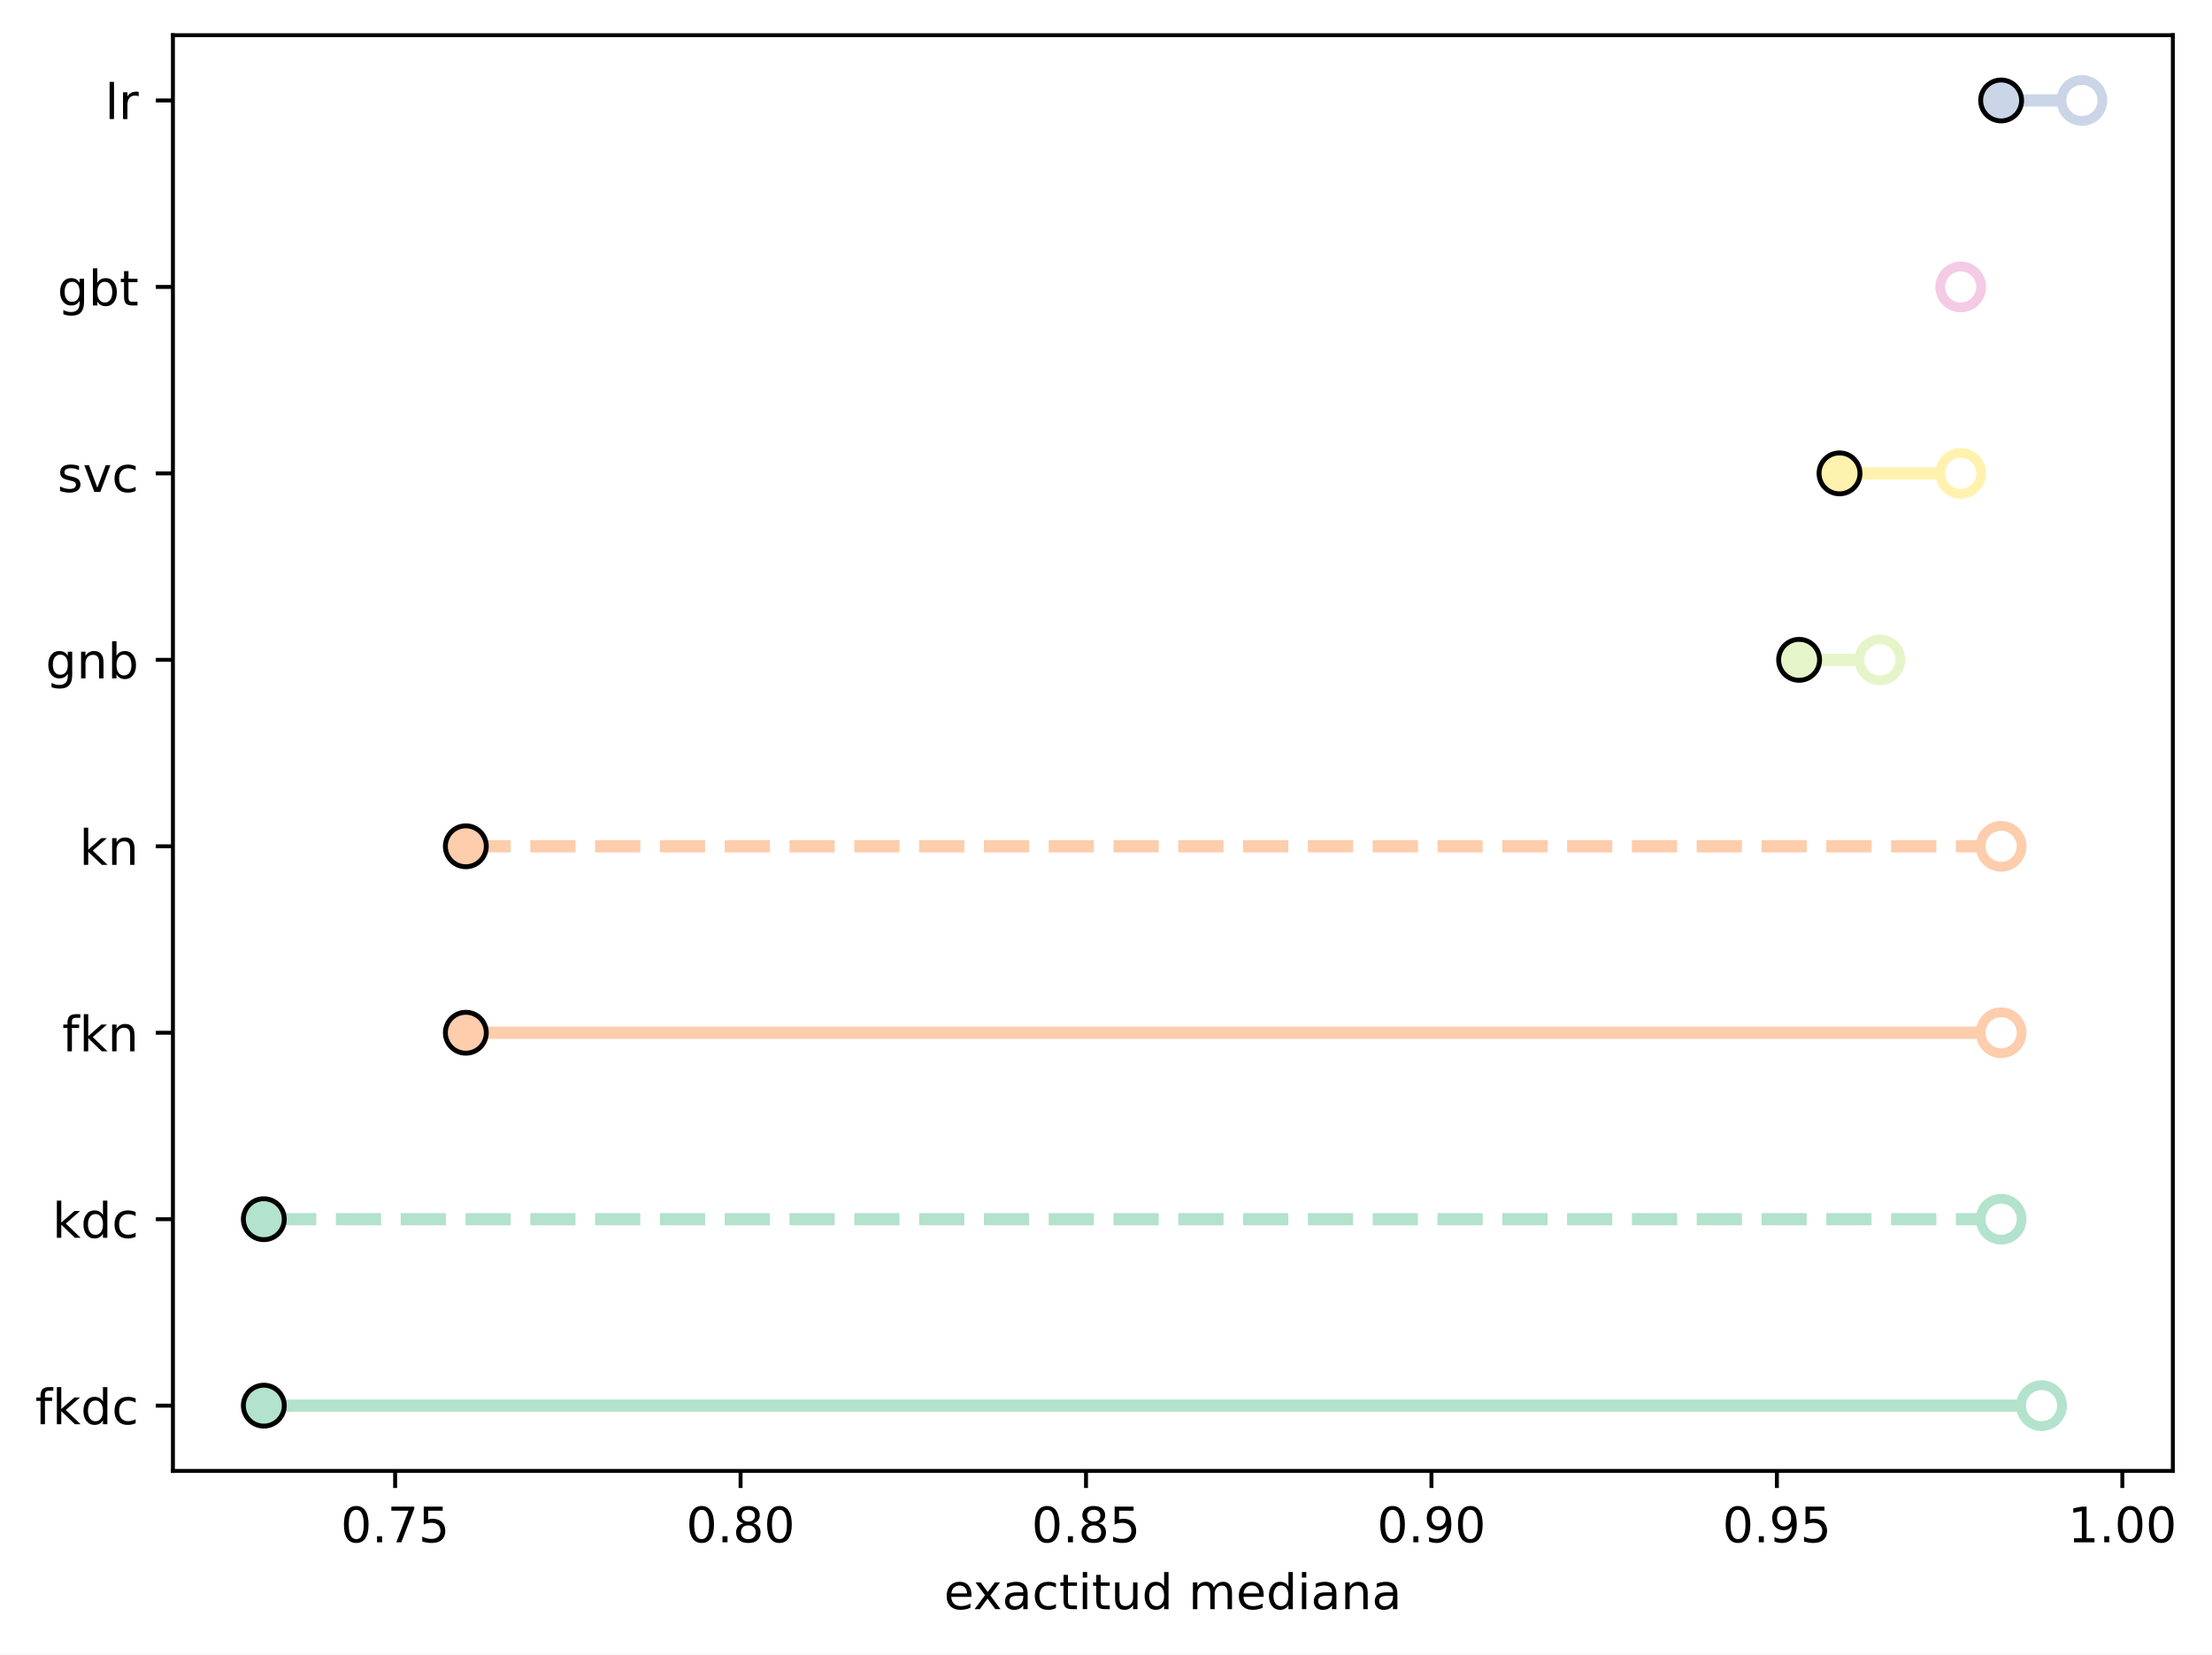
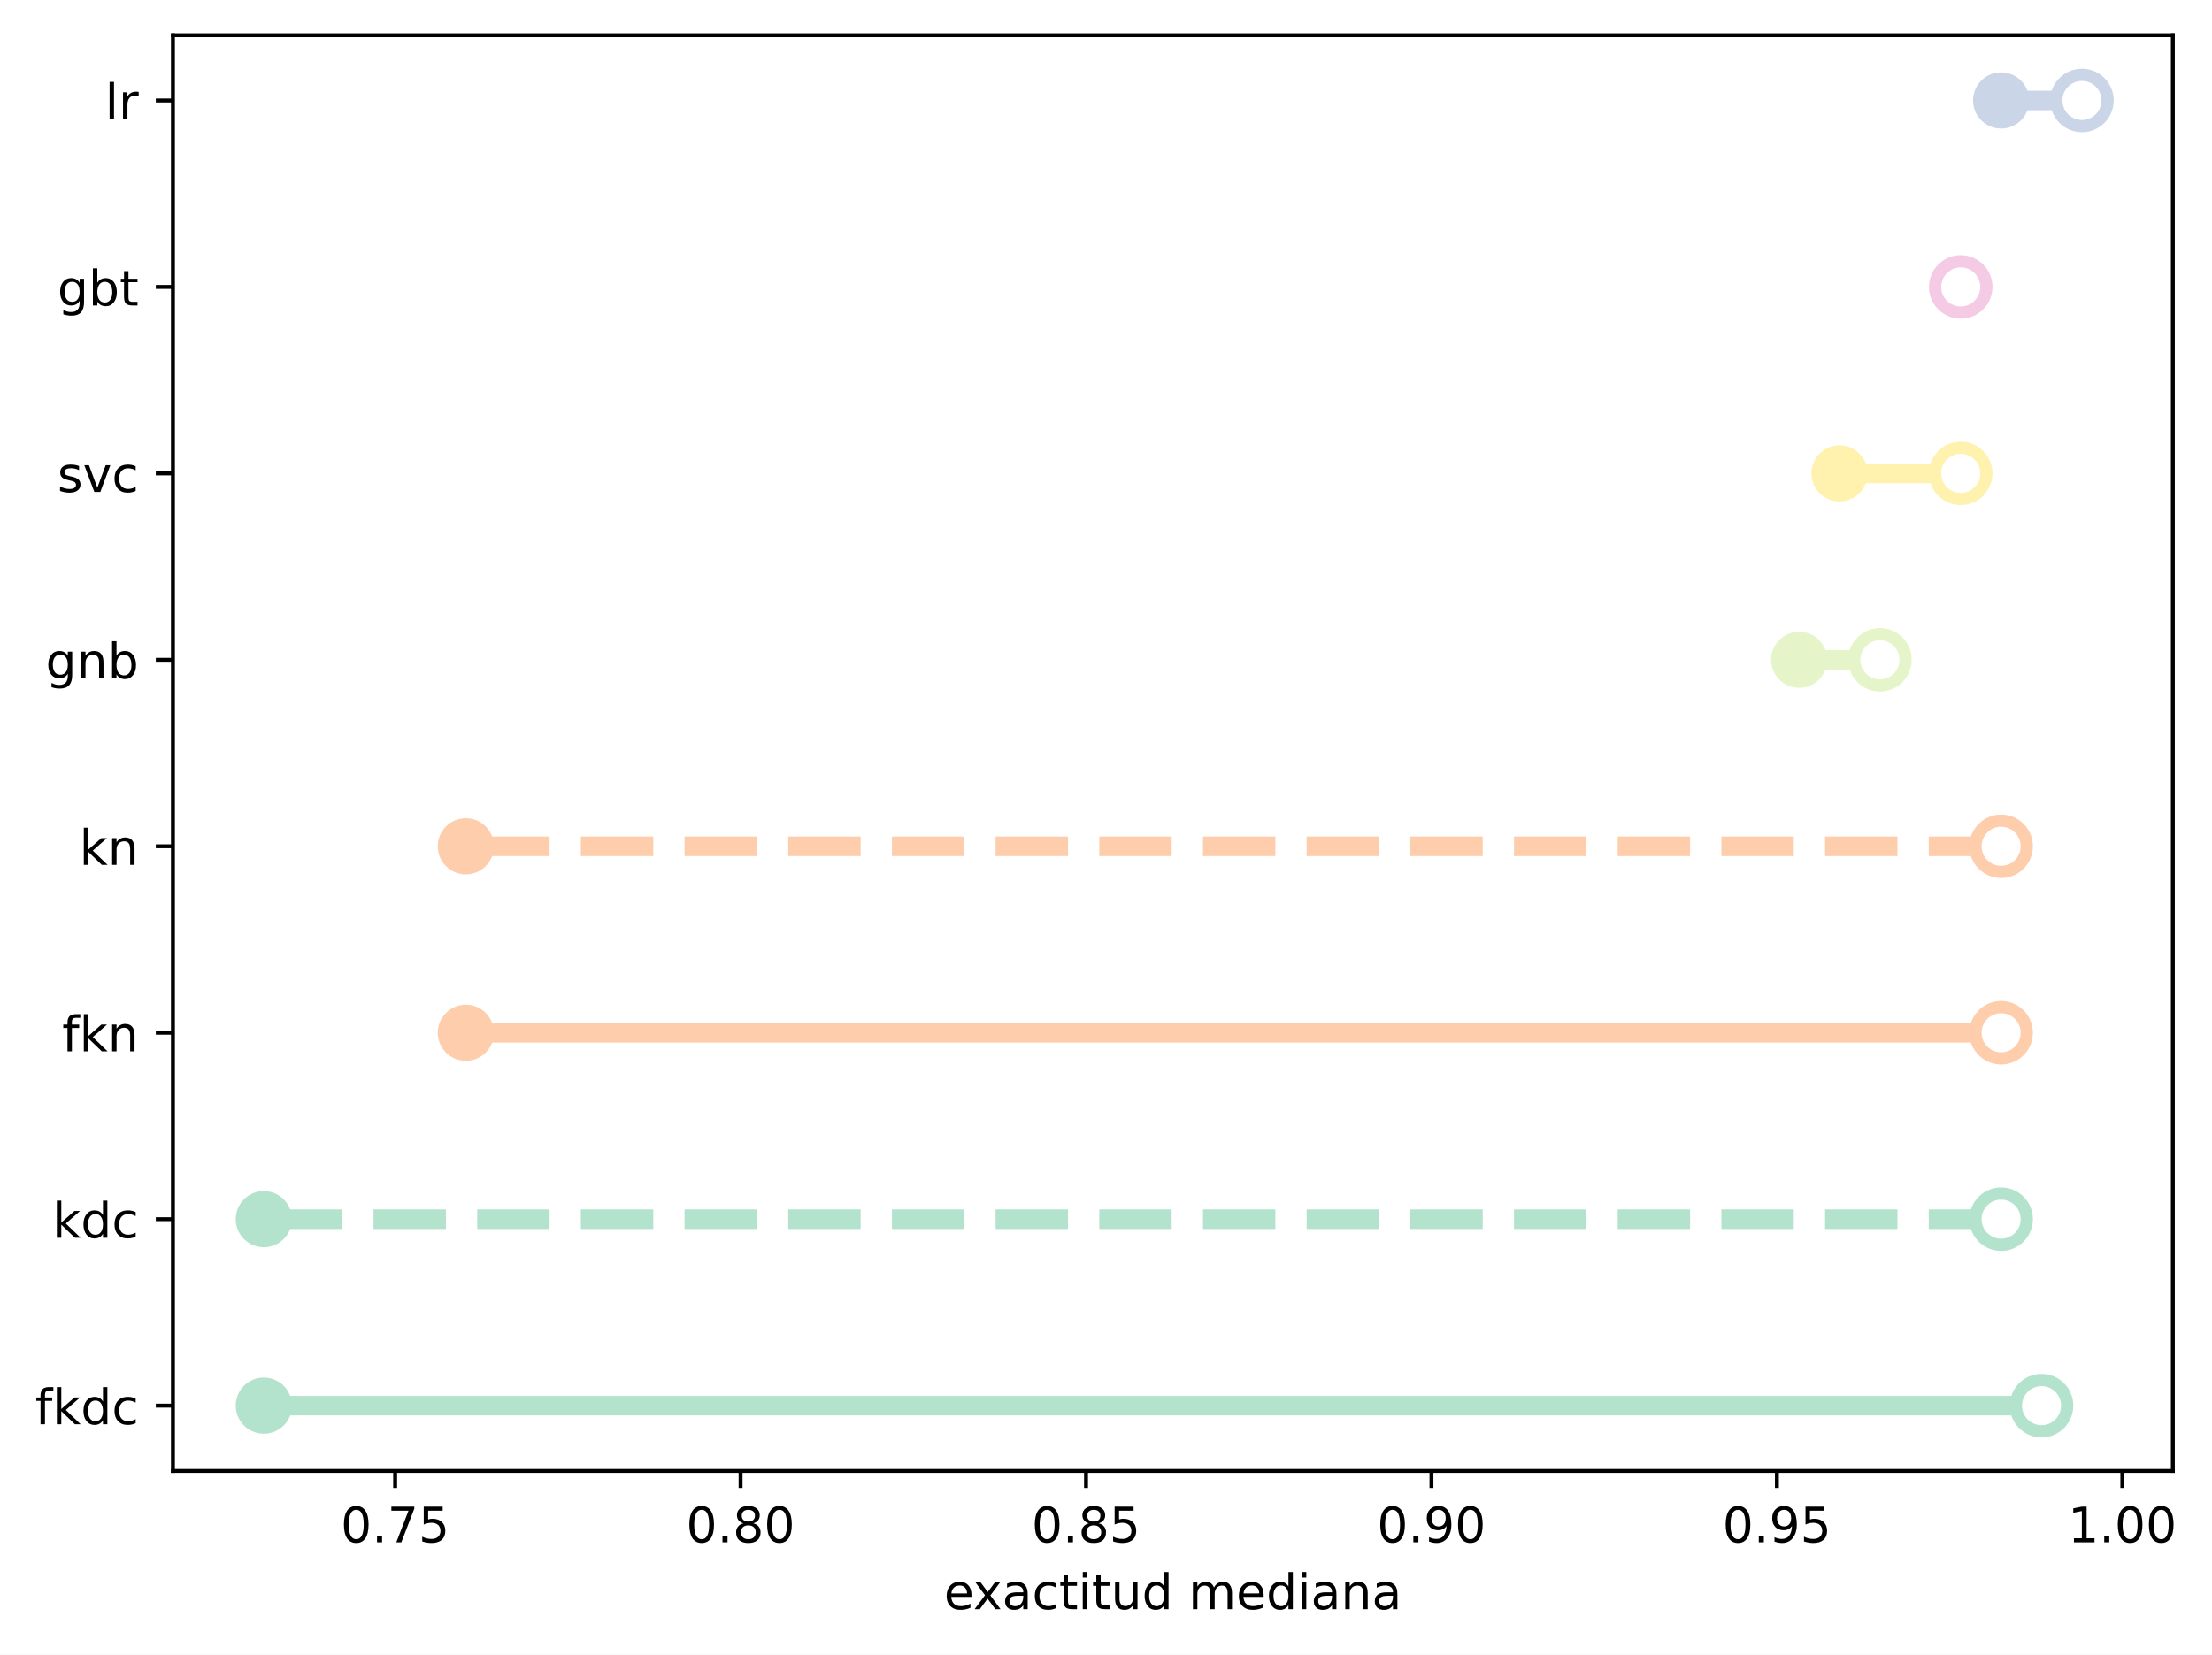
<svg xmlns="http://www.w3.org/2000/svg" xmlns:xlink="http://www.w3.org/1999/xlink" width="452.292pt" height="338.4pt" viewBox="0 0 452.292 338.4" version="1.1">
  <defs>
    <style type="text/css">*{stroke-linejoin: round; stroke-linecap: butt}</style>
  </defs>
  <g id="figure_1">
    <g id="patch_1">
      <path d="M 0 338.4  L 452.292 338.4  L 452.292 0  L 0 0  z " style="fill: #ffffff" />
    </g>
    <g id="axes_1">
      <g id="patch_2">
        <path d="M 35.358 300.844  L 444.285 300.844  L 444.285 7.2  L 35.358 7.2  z " style="fill: #ffffff" />
      </g>
      <g id="line2d_1">
-         <path d="M 417.437 287.496  L 53.945 287.496  " clip-path="url(#p68eb4b2cde)" style="fill: none; stroke: #b3e2cd; stroke-width: 2.5; stroke-linecap: square" />
+         <path d="M 417.437 287.496  L 53.945 287.496  " clip-path="url(#p68eb4b2cde)" style="fill: none; stroke: #b3e2cd; stroke-width: 4; stroke-linecap: square" />
      </g>
      <g id="line2d_2">
-         <path d="M 409.175 249.361  L 53.945 249.361  " clip-path="url(#p68eb4b2cde)" style="fill: none; stroke-dasharray: 9.25,4; stroke-dashoffset: 0; stroke: #b3e2cd; stroke-width: 2.5" />
+         <path d="M 409.175 249.361  L 53.945 249.361  " clip-path="url(#p68eb4b2cde)" style="fill: none; stroke-dasharray: 14.8,6.4; stroke-dashoffset: 0; stroke: #b3e2cd; stroke-width: 4" />
      </g>
      <g id="line2d_3">
-         <path d="M 409.175 211.225  L 95.251 211.225  " clip-path="url(#p68eb4b2cde)" style="fill: none; stroke: #fdcdac; stroke-width: 2.5; stroke-linecap: square" />
+         <path d="M 409.175 211.225  L 95.251 211.225  " clip-path="url(#p68eb4b2cde)" style="fill: none; stroke: #fdcdac; stroke-width: 4; stroke-linecap: square" />
      </g>
      <g id="line2d_4">
-         <path d="M 409.175 173.09  L 95.251 173.09  " clip-path="url(#p68eb4b2cde)" style="fill: none; stroke-dasharray: 9.25,4; stroke-dashoffset: 0; stroke: #fdcdac; stroke-width: 2.5" />
+         <path d="M 409.175 173.09  L 95.251 173.09  " clip-path="url(#p68eb4b2cde)" style="fill: none; stroke-dasharray: 14.8,6.4; stroke-dashoffset: 0; stroke: #fdcdac; stroke-width: 4" />
      </g>
      <g id="line2d_5">
-         <path d="M 384.392 134.954  L 367.87 134.954  " clip-path="url(#p68eb4b2cde)" style="fill: none; stroke: #e6f5c9; stroke-width: 2.5; stroke-linecap: square" />
+         <path d="M 384.392 134.954  L 367.87 134.954  " clip-path="url(#p68eb4b2cde)" style="fill: none; stroke: #e6f5c9; stroke-width: 4; stroke-linecap: square" />
      </g>
      <g id="line2d_6">
-         <path d="M 400.914 96.819  L 376.131 96.819  " clip-path="url(#p68eb4b2cde)" style="fill: none; stroke: #fff2ae; stroke-width: 2.5; stroke-linecap: square" />
+         <path d="M 400.914 96.819  L 376.131 96.819  " clip-path="url(#p68eb4b2cde)" style="fill: none; stroke: #fff2ae; stroke-width: 4; stroke-linecap: square" />
      </g>
      <g id="line2d_7">
-         <path d="M 400.914 58.683  L 400.914 58.683  " clip-path="url(#p68eb4b2cde)" style="fill: none; stroke: #f4cae4; stroke-width: 2.5; stroke-linecap: square" />
+         <path d="M 400.914 58.683  L 400.914 58.683  " clip-path="url(#p68eb4b2cde)" style="fill: none; stroke: #f4cae4; stroke-width: 4; stroke-linecap: square" />
      </g>
      <g id="line2d_8">
-         <path d="M 425.698 20.547  L 409.175 20.547  " clip-path="url(#p68eb4b2cde)" style="fill: none; stroke: #cbd5e8; stroke-width: 2.5; stroke-linecap: square" />
+         <path d="M 425.698 20.547  L 409.175 20.547  " clip-path="url(#p68eb4b2cde)" style="fill: none; stroke: #cbd5e8; stroke-width: 4; stroke-linecap: square" />
      </g>
      <g id="matplotlib.axis_1">
        <g id="xtick_1">
          <g id="line2d_9">
            <defs>
              <path id="m38f3b05bbe" d="M 0 0  L 0 3.5  " style="stroke: #000000; stroke-width: 0.8" />
            </defs>
            <g>
              <use xlink:href="#m38f3b05bbe" x="80.794" y="300.844" style="stroke: #000000; stroke-width: 0.8" />
            </g>
          </g>
          <g id="text_1">
            <g transform="translate(69.66139 315.4422) scale(0.1 -0.1)">
              <defs>
                <path id="DejaVuSans-30" d="M 2034 4250  Q 1547 4250 1301 3770  Q 1056 3291 1056 2328  Q 1056 1369 1301 889  Q 1547 409 2034 409  Q 2525 409 2770 889  Q 3016 1369 3016 2328  Q 3016 3291 2770 3770  Q 2525 4250 2034 4250  z M 2034 4750  Q 2819 4750 3233 4129  Q 3647 3509 3647 2328  Q 3647 1150 3233 529  Q 2819 -91 2034 -91  Q 1250 -91 836 529  Q 422 1150 422 2328  Q 422 3509 836 4129  Q 1250 4750 2034 4750  z " transform="scale(0.015625)" />
                <path id="DejaVuSans-2e" d="M 684 794  L 1344 794  L 1344 0  L 684 0  L 684 794  z " transform="scale(0.015625)" />
                <path id="DejaVuSans-37" d="M 525 4666  L 3525 4666  L 3525 4397  L 1831 0  L 1172 0  L 2766 4134  L 525 4134  L 525 4666  z " transform="scale(0.015625)" />
                <path id="DejaVuSans-35" d="M 691 4666  L 3169 4666  L 3169 4134  L 1269 4134  L 1269 2991  Q 1406 3038 1543 3061  Q 1681 3084 1819 3084  Q 2600 3084 3056 2656  Q 3513 2228 3513 1497  Q 3513 744 3044 326  Q 2575 -91 1722 -91  Q 1428 -91 1123 -41  Q 819 9 494 109  L 494 744  Q 775 591 1075 516  Q 1375 441 1709 441  Q 2250 441 2565 725  Q 2881 1009 2881 1497  Q 2881 1984 2565 2268  Q 2250 2553 1709 2553  Q 1456 2553 1204 2497  Q 953 2441 691 2322  L 691 4666  z " transform="scale(0.015625)" />
              </defs>
              <use xlink:href="#DejaVuSans-30" />
              <use xlink:href="#DejaVuSans-2e" transform="translate(63.62305 0)" />
              <use xlink:href="#DejaVuSans-37" transform="translate(95.41016 0)" />
              <use xlink:href="#DejaVuSans-35" transform="translate(159.0332 0)" />
            </g>
          </g>
        </g>
        <g id="xtick_2">
          <g id="line2d_10">
            <g>
              <use xlink:href="#m38f3b05bbe" x="151.427" y="300.844" style="stroke: #000000; stroke-width: 0.8" />
            </g>
          </g>
          <g id="text_2">
            <g transform="translate(140.2943 315.4422) scale(0.1 -0.1)">
              <defs>
                <path id="DejaVuSans-38" d="M 2034 2216  Q 1584 2216 1326 1975  Q 1069 1734 1069 1313  Q 1069 891 1326 650  Q 1584 409 2034 409  Q 2484 409 2743 651  Q 3003 894 3003 1313  Q 3003 1734 2745 1975  Q 2488 2216 2034 2216  z M 1403 2484  Q 997 2584 770 2862  Q 544 3141 544 3541  Q 544 4100 942 4425  Q 1341 4750 2034 4750  Q 2731 4750 3128 4425  Q 3525 4100 3525 3541  Q 3525 3141 3298 2862  Q 3072 2584 2669 2484  Q 3125 2378 3379 2068  Q 3634 1759 3634 1313  Q 3634 634 3220 271  Q 2806 -91 2034 -91  Q 1263 -91 848 271  Q 434 634 434 1313  Q 434 1759 690 2068  Q 947 2378 1403 2484  z M 1172 3481  Q 1172 3119 1398 2916  Q 1625 2713 2034 2713  Q 2441 2713 2670 2916  Q 2900 3119 2900 3481  Q 2900 3844 2670 4047  Q 2441 4250 2034 4250  Q 1625 4250 1398 4047  Q 1172 3844 1172 3481  z " transform="scale(0.015625)" />
              </defs>
              <use xlink:href="#DejaVuSans-30" />
              <use xlink:href="#DejaVuSans-2e" transform="translate(63.62305 0)" />
              <use xlink:href="#DejaVuSans-38" transform="translate(95.41016 0)" />
              <use xlink:href="#DejaVuSans-30" transform="translate(159.0332 0)" />
            </g>
          </g>
        </g>
        <g id="xtick_3">
          <g id="line2d_11">
            <g>
              <use xlink:href="#m38f3b05bbe" x="222.06" y="300.844" style="stroke: #000000; stroke-width: 0.8" />
            </g>
          </g>
          <g id="text_3">
            <g transform="translate(210.9273 315.4422) scale(0.1 -0.1)">
              <use xlink:href="#DejaVuSans-30" />
              <use xlink:href="#DejaVuSans-2e" transform="translate(63.62305 0)" />
              <use xlink:href="#DejaVuSans-38" transform="translate(95.41016 0)" />
              <use xlink:href="#DejaVuSans-35" transform="translate(159.0332 0)" />
            </g>
          </g>
        </g>
        <g id="xtick_4">
          <g id="line2d_12">
            <g>
              <use xlink:href="#m38f3b05bbe" x="292.693" y="300.844" style="stroke: #000000; stroke-width: 0.8" />
            </g>
          </g>
          <g id="text_4">
            <g transform="translate(281.5602 315.4422) scale(0.1 -0.1)">
              <defs>
                <path id="DejaVuSans-39" d="M 703 97  L 703 672  Q 941 559 1184 500  Q 1428 441 1663 441  Q 2288 441 2617 861  Q 2947 1281 2994 2138  Q 2813 1869 2534 1725  Q 2256 1581 1919 1581  Q 1219 1581 811 2004  Q 403 2428 403 3163  Q 403 3881 828 4315  Q 1253 4750 1959 4750  Q 2769 4750 3195 4129  Q 3622 3509 3622 2328  Q 3622 1225 3098 567  Q 2575 -91 1691 -91  Q 1453 -91 1209 -44  Q 966 3 703 97  z M 1959 2075  Q 2384 2075 2632 2365  Q 2881 2656 2881 3163  Q 2881 3666 2632 3958  Q 2384 4250 1959 4250  Q 1534 4250 1286 3958  Q 1038 3666 1038 3163  Q 1038 2656 1286 2365  Q 1534 2075 1959 2075  z " transform="scale(0.015625)" />
              </defs>
              <use xlink:href="#DejaVuSans-30" />
              <use xlink:href="#DejaVuSans-2e" transform="translate(63.62305 0)" />
              <use xlink:href="#DejaVuSans-39" transform="translate(95.41016 0)" />
              <use xlink:href="#DejaVuSans-30" transform="translate(159.0332 0)" />
            </g>
          </g>
        </g>
        <g id="xtick_5">
          <g id="line2d_13">
            <g>
              <use xlink:href="#m38f3b05bbe" x="363.326" y="300.844" style="stroke: #000000; stroke-width: 0.8" />
            </g>
          </g>
          <g id="text_5">
            <g transform="translate(352.1932 315.4422) scale(0.1 -0.1)">
              <use xlink:href="#DejaVuSans-30" />
              <use xlink:href="#DejaVuSans-2e" transform="translate(63.62305 0)" />
              <use xlink:href="#DejaVuSans-39" transform="translate(95.41016 0)" />
              <use xlink:href="#DejaVuSans-35" transform="translate(159.0332 0)" />
            </g>
          </g>
        </g>
        <g id="xtick_6">
          <g id="line2d_14">
            <g>
              <use xlink:href="#m38f3b05bbe" x="433.959" y="300.844" style="stroke: #000000; stroke-width: 0.8" />
            </g>
          </g>
          <g id="text_6">
            <g transform="translate(422.8261 315.4422) scale(0.1 -0.1)">
              <defs>
                <path id="DejaVuSans-31" d="M 794 531  L 1825 531  L 1825 4091  L 703 3866  L 703 4441  L 1819 4666  L 2450 4666  L 2450 531  L 3481 531  L 3481 0  L 794 0  L 794 531  z " transform="scale(0.015625)" />
              </defs>
              <use xlink:href="#DejaVuSans-31" />
              <use xlink:href="#DejaVuSans-2e" transform="translate(63.62305 0)" />
              <use xlink:href="#DejaVuSans-30" transform="translate(95.41016 0)" />
              <use xlink:href="#DejaVuSans-30" transform="translate(159.0332 0)" />
            </g>
          </g>
        </g>
        <g id="text_7">
          <g transform="translate(193.0114 329.1203) scale(0.1 -0.1)">
            <defs>
              <path id="DejaVuSans-65" d="M 3597 1894  L 3597 1613  L 953 1613  Q 991 1019 1311 708  Q 1631 397 2203 397  Q 2534 397 2845 478  Q 3156 559 3463 722  L 3463 178  Q 3153 47 2828 -22  Q 2503 -91 2169 -91  Q 1331 -91 842 396  Q 353 884 353 1716  Q 353 2575 817 3079  Q 1281 3584 2069 3584  Q 2775 3584 3186 3129  Q 3597 2675 3597 1894  z M 3022 2063  Q 3016 2534 2758 2815  Q 2500 3097 2075 3097  Q 1594 3097 1305 2825  Q 1016 2553 972 2059  L 3022 2063  z " transform="scale(0.015625)" />
              <path id="DejaVuSans-78" d="M 3513 3500  L 2247 1797  L 3578 0  L 2900 0  L 1881 1375  L 863 0  L 184 0  L 1544 1831  L 300 3500  L 978 3500  L 1906 2253  L 2834 3500  L 3513 3500  z " transform="scale(0.015625)" />
              <path id="DejaVuSans-61" d="M 2194 1759  Q 1497 1759 1228 1600  Q 959 1441 959 1056  Q 959 750 1161 570  Q 1363 391 1709 391  Q 2188 391 2477 730  Q 2766 1069 2766 1631  L 2766 1759  L 2194 1759  z M 3341 1997  L 3341 0  L 2766 0  L 2766 531  Q 2569 213 2275 61  Q 1981 -91 1556 -91  Q 1019 -91 701 211  Q 384 513 384 1019  Q 384 1609 779 1909  Q 1175 2209 1959 2209  L 2766 2209  L 2766 2266  Q 2766 2663 2505 2880  Q 2244 3097 1772 3097  Q 1472 3097 1187 3025  Q 903 2953 641 2809  L 641 3341  Q 956 3463 1253 3523  Q 1550 3584 1831 3584  Q 2591 3584 2966 3190  Q 3341 2797 3341 1997  z " transform="scale(0.015625)" />
              <path id="DejaVuSans-63" d="M 3122 3366  L 3122 2828  Q 2878 2963 2633 3030  Q 2388 3097 2138 3097  Q 1578 3097 1268 2742  Q 959 2388 959 1747  Q 959 1106 1268 751  Q 1578 397 2138 397  Q 2388 397 2633 464  Q 2878 531 3122 666  L 3122 134  Q 2881 22 2623 -34  Q 2366 -91 2075 -91  Q 1284 -91 818 406  Q 353 903 353 1747  Q 353 2603 823 3093  Q 1294 3584 2113 3584  Q 2378 3584 2631 3529  Q 2884 3475 3122 3366  z " transform="scale(0.015625)" />
              <path id="DejaVuSans-74" d="M 1172 4494  L 1172 3500  L 2356 3500  L 2356 3053  L 1172 3053  L 1172 1153  Q 1172 725 1289 603  Q 1406 481 1766 481  L 2356 481  L 2356 0  L 1766 0  Q 1100 0 847 248  Q 594 497 594 1153  L 594 3053  L 172 3053  L 172 3500  L 594 3500  L 594 4494  L 1172 4494  z " transform="scale(0.015625)" />
              <path id="DejaVuSans-69" d="M 603 3500  L 1178 3500  L 1178 0  L 603 0  L 603 3500  z M 603 4863  L 1178 4863  L 1178 4134  L 603 4134  L 603 4863  z " transform="scale(0.015625)" />
              <path id="DejaVuSans-75" d="M 544 1381  L 544 3500  L 1119 3500  L 1119 1403  Q 1119 906 1312 657  Q 1506 409 1894 409  Q 2359 409 2629 706  Q 2900 1003 2900 1516  L 2900 3500  L 3475 3500  L 3475 0  L 2900 0  L 2900 538  Q 2691 219 2414 64  Q 2138 -91 1772 -91  Q 1169 -91 856 284  Q 544 659 544 1381  z M 1991 3584  L 1991 3584  z " transform="scale(0.015625)" />
              <path id="DejaVuSans-64" d="M 2906 2969  L 2906 4863  L 3481 4863  L 3481 0  L 2906 0  L 2906 525  Q 2725 213 2448 61  Q 2172 -91 1784 -91  Q 1150 -91 751 415  Q 353 922 353 1747  Q 353 2572 751 3078  Q 1150 3584 1784 3584  Q 2172 3584 2448 3432  Q 2725 3281 2906 2969  z M 947 1747  Q 947 1113 1208 752  Q 1469 391 1925 391  Q 2381 391 2643 752  Q 2906 1113 2906 1747  Q 2906 2381 2643 2742  Q 2381 3103 1925 3103  Q 1469 3103 1208 2742  Q 947 2381 947 1747  z " transform="scale(0.015625)" />
              <path id="DejaVuSans-20" transform="scale(0.015625)" />
              <path id="DejaVuSans-6d" d="M 3328 2828  Q 3544 3216 3844 3400  Q 4144 3584 4550 3584  Q 5097 3584 5394 3201  Q 5691 2819 5691 2113  L 5691 0  L 5113 0  L 5113 2094  Q 5113 2597 4934 2840  Q 4756 3084 4391 3084  Q 3944 3084 3684 2787  Q 3425 2491 3425 1978  L 3425 0  L 2847 0  L 2847 2094  Q 2847 2600 2669 2842  Q 2491 3084 2119 3084  Q 1678 3084 1418 2786  Q 1159 2488 1159 1978  L 1159 0  L 581 0  L 581 3500  L 1159 3500  L 1159 2956  Q 1356 3278 1631 3431  Q 1906 3584 2284 3584  Q 2666 3584 2933 3390  Q 3200 3197 3328 2828  z " transform="scale(0.015625)" />
              <path id="DejaVuSans-6e" d="M 3513 2113  L 3513 0  L 2938 0  L 2938 2094  Q 2938 2591 2744 2837  Q 2550 3084 2163 3084  Q 1697 3084 1428 2787  Q 1159 2491 1159 1978  L 1159 0  L 581 0  L 581 3500  L 1159 3500  L 1159 2956  Q 1366 3272 1645 3428  Q 1925 3584 2291 3584  Q 2894 3584 3203 3211  Q 3513 2838 3513 2113  z " transform="scale(0.015625)" />
            </defs>
            <use xlink:href="#DejaVuSans-65" />
            <use xlink:href="#DejaVuSans-78" transform="translate(59.77344 0)" />
            <use xlink:href="#DejaVuSans-61" transform="translate(118.9531 0)" />
            <use xlink:href="#DejaVuSans-63" transform="translate(180.2324 0)" />
            <use xlink:href="#DejaVuSans-74" transform="translate(235.2129 0)" />
            <use xlink:href="#DejaVuSans-69" transform="translate(274.4219 0)" />
            <use xlink:href="#DejaVuSans-74" transform="translate(302.2051 0)" />
            <use xlink:href="#DejaVuSans-75" transform="translate(341.4141 0)" />
            <use xlink:href="#DejaVuSans-64" transform="translate(404.793 0)" />
            <use xlink:href="#DejaVuSans-20" transform="translate(468.2695 0)" />
            <use xlink:href="#DejaVuSans-6d" transform="translate(500.0566 0)" />
            <use xlink:href="#DejaVuSans-65" transform="translate(597.4688 0)" />
            <use xlink:href="#DejaVuSans-64" transform="translate(658.9922 0)" />
            <use xlink:href="#DejaVuSans-69" transform="translate(722.4688 0)" />
            <use xlink:href="#DejaVuSans-61" transform="translate(750.252 0)" />
            <use xlink:href="#DejaVuSans-6e" transform="translate(811.5312 0)" />
            <use xlink:href="#DejaVuSans-61" transform="translate(874.9102 0)" />
          </g>
        </g>
      </g>
      <g id="matplotlib.axis_2">
        <g id="ytick_1">
          <g id="line2d_15">
            <defs>
              <path id="mbd2f377c6c" d="M 0 0  L -3.5 0  " style="stroke: #000000; stroke-width: 0.8" />
            </defs>
            <g>
              <use xlink:href="#mbd2f377c6c" x="35.358" y="287.496" style="stroke: #000000; stroke-width: 0.8" />
            </g>
          </g>
          <g id="text_8">
            <g transform="translate(7.2 291.2955) scale(0.1 -0.1)">
              <defs>
                <path id="DejaVuSans-66" d="M 2375 4863  L 2375 4384  L 1825 4384  Q 1516 4384 1395 4259  Q 1275 4134 1275 3809  L 1275 3500  L 2222 3500  L 2222 3053  L 1275 3053  L 1275 0  L 697 0  L 697 3053  L 147 3053  L 147 3500  L 697 3500  L 697 3744  Q 697 4328 969 4595  Q 1241 4863 1831 4863  L 2375 4863  z " transform="scale(0.015625)" />
                <path id="DejaVuSans-6b" d="M 581 4863  L 1159 4863  L 1159 1991  L 2875 3500  L 3609 3500  L 1753 1863  L 3688 0  L 2938 0  L 1159 1709  L 1159 0  L 581 0  L 581 4863  z " transform="scale(0.015625)" />
              </defs>
              <use xlink:href="#DejaVuSans-66" />
              <use xlink:href="#DejaVuSans-6b" transform="translate(35.20508 0)" />
              <use xlink:href="#DejaVuSans-64" transform="translate(93.11523 0)" />
              <use xlink:href="#DejaVuSans-63" transform="translate(156.5918 0)" />
            </g>
          </g>
        </g>
        <g id="ytick_2">
          <g id="line2d_16">
            <g>
              <use xlink:href="#mbd2f377c6c" x="35.358" y="249.361" style="stroke: #000000; stroke-width: 0.8" />
            </g>
          </g>
          <g id="text_9">
            <g transform="translate(10.72031 253.16) scale(0.1 -0.1)">
              <use xlink:href="#DejaVuSans-6b" />
              <use xlink:href="#DejaVuSans-64" transform="translate(57.91016 0)" />
              <use xlink:href="#DejaVuSans-63" transform="translate(121.3867 0)" />
            </g>
          </g>
        </g>
        <g id="ytick_3">
          <g id="line2d_17">
            <g>
              <use xlink:href="#mbd2f377c6c" x="35.358" y="211.225" style="stroke: #000000; stroke-width: 0.8" />
            </g>
          </g>
          <g id="text_10">
            <g transform="translate(12.70937 215.0244) scale(0.1 -0.1)">
              <use xlink:href="#DejaVuSans-66" />
              <use xlink:href="#DejaVuSans-6b" transform="translate(35.20508 0)" />
              <use xlink:href="#DejaVuSans-6e" transform="translate(93.11523 0)" />
            </g>
          </g>
        </g>
        <g id="ytick_4">
          <g id="line2d_18">
            <g>
              <use xlink:href="#mbd2f377c6c" x="35.358" y="173.09" style="stroke: #000000; stroke-width: 0.8" />
            </g>
          </g>
          <g id="text_11">
            <g transform="translate(16.22969 176.8889) scale(0.1 -0.1)">
              <use xlink:href="#DejaVuSans-6b" />
              <use xlink:href="#DejaVuSans-6e" transform="translate(57.91016 0)" />
            </g>
          </g>
        </g>
        <g id="ytick_5">
          <g id="line2d_19">
            <g>
              <use xlink:href="#mbd2f377c6c" x="35.358" y="134.954" style="stroke: #000000; stroke-width: 0.8" />
            </g>
          </g>
          <g id="text_12">
            <g transform="translate(9.323438 138.7533) scale(0.1 -0.1)">
              <defs>
                <path id="DejaVuSans-67" d="M 2906 1791  Q 2906 2416 2648 2759  Q 2391 3103 1925 3103  Q 1463 3103 1205 2759  Q 947 2416 947 1791  Q 947 1169 1205 825  Q 1463 481 1925 481  Q 2391 481 2648 825  Q 2906 1169 2906 1791  z M 3481 434  Q 3481 -459 3084 -895  Q 2688 -1331 1869 -1331  Q 1566 -1331 1297 -1286  Q 1028 -1241 775 -1147  L 775 -588  Q 1028 -725 1275 -790  Q 1522 -856 1778 -856  Q 2344 -856 2625 -561  Q 2906 -266 2906 331  L 2906 616  Q 2728 306 2450 153  Q 2172 0 1784 0  Q 1141 0 747 490  Q 353 981 353 1791  Q 353 2603 747 3093  Q 1141 3584 1784 3584  Q 2172 3584 2450 3431  Q 2728 3278 2906 2969  L 2906 3500  L 3481 3500  L 3481 434  z " transform="scale(0.015625)" />
                <path id="DejaVuSans-62" d="M 3116 1747  Q 3116 2381 2855 2742  Q 2594 3103 2138 3103  Q 1681 3103 1420 2742  Q 1159 2381 1159 1747  Q 1159 1113 1420 752  Q 1681 391 2138 391  Q 2594 391 2855 752  Q 3116 1113 3116 1747  z M 1159 2969  Q 1341 3281 1617 3432  Q 1894 3584 2278 3584  Q 2916 3584 3314 3078  Q 3713 2572 3713 1747  Q 3713 922 3314 415  Q 2916 -91 2278 -91  Q 1894 -91 1617 61  Q 1341 213 1159 525  L 1159 0  L 581 0  L 581 4863  L 1159 4863  L 1159 2969  z " transform="scale(0.015625)" />
              </defs>
              <use xlink:href="#DejaVuSans-67" />
              <use xlink:href="#DejaVuSans-6e" transform="translate(63.47656 0)" />
              <use xlink:href="#DejaVuSans-62" transform="translate(126.8555 0)" />
            </g>
          </g>
        </g>
        <g id="ytick_6">
          <g id="line2d_20">
            <g>
              <use xlink:href="#mbd2f377c6c" x="35.358" y="96.819" style="stroke: #000000; stroke-width: 0.8" />
            </g>
          </g>
          <g id="text_13">
            <g transform="translate(11.73125 100.6178) scale(0.1 -0.1)">
              <defs>
                <path id="DejaVuSans-73" d="M 2834 3397  L 2834 2853  Q 2591 2978 2328 3040  Q 2066 3103 1784 3103  Q 1356 3103 1142 2972  Q 928 2841 928 2578  Q 928 2378 1081 2264  Q 1234 2150 1697 2047  L 1894 2003  Q 2506 1872 2764 1633  Q 3022 1394 3022 966  Q 3022 478 2636 193  Q 2250 -91 1575 -91  Q 1294 -91 989 -36  Q 684 19 347 128  L 347 722  Q 666 556 975 473  Q 1284 391 1588 391  Q 1994 391 2212 530  Q 2431 669 2431 922  Q 2431 1156 2273 1281  Q 2116 1406 1581 1522  L 1381 1569  Q 847 1681 609 1914  Q 372 2147 372 2553  Q 372 3047 722 3315  Q 1072 3584 1716 3584  Q 2034 3584 2315 3537  Q 2597 3491 2834 3397  z " transform="scale(0.015625)" />
                <path id="DejaVuSans-76" d="M 191 3500  L 800 3500  L 1894 563  L 2988 3500  L 3597 3500  L 2284 0  L 1503 0  L 191 3500  z " transform="scale(0.015625)" />
              </defs>
              <use xlink:href="#DejaVuSans-73" />
              <use xlink:href="#DejaVuSans-76" transform="translate(52.09961 0)" />
              <use xlink:href="#DejaVuSans-63" transform="translate(111.2793 0)" />
            </g>
          </g>
        </g>
        <g id="ytick_7">
          <g id="line2d_21">
            <g>
              <use xlink:href="#mbd2f377c6c" x="35.358" y="58.683" style="stroke: #000000; stroke-width: 0.8" />
            </g>
          </g>
          <g id="text_14">
            <g transform="translate(11.74062 62.48221) scale(0.1 -0.1)">
              <use xlink:href="#DejaVuSans-67" />
              <use xlink:href="#DejaVuSans-62" transform="translate(63.47656 0)" />
              <use xlink:href="#DejaVuSans-74" transform="translate(126.9531 0)" />
            </g>
          </g>
        </g>
        <g id="ytick_8">
          <g id="line2d_22">
            <g>
              <use xlink:href="#mbd2f377c6c" x="35.358" y="20.547" style="stroke: #000000; stroke-width: 0.8" />
            </g>
          </g>
          <g id="text_15">
            <g transform="translate(21.46875 24.34666) scale(0.1 -0.1)">
              <defs>
                <path id="DejaVuSans-6c" d="M 603 4863  L 1178 4863  L 1178 0  L 603 0  L 603 4863  z " transform="scale(0.015625)" />
                <path id="DejaVuSans-72" d="M 2631 2963  Q 2534 3019 2420 3045  Q 2306 3072 2169 3072  Q 1681 3072 1420 2755  Q 1159 2438 1159 1844  L 1159 0  L 581 0  L 581 3500  L 1159 3500  L 1159 2956  Q 1341 3275 1631 3429  Q 1922 3584 2338 3584  Q 2397 3584 2469 3576  Q 2541 3569 2628 3553  L 2631 2963  z " transform="scale(0.015625)" />
              </defs>
              <use xlink:href="#DejaVuSans-6c" />
              <use xlink:href="#DejaVuSans-72" transform="translate(27.7832 0)" />
            </g>
          </g>
        </g>
      </g>
      <g id="PathCollection_1">
        <defs>
-           <path id="mc43c6efc77" d="M 0 4.183  C 1.109 4.183 2.174 3.743 2.958 2.958  C 3.743 2.174 4.183 1.109 4.183 0  C 4.183 -1.109 3.743 -2.174 2.958 -2.958  C 2.174 -3.743 1.109 -4.183 0 -4.183  C -1.109 -4.183 -2.174 -3.743 -2.958 -2.958  C -3.743 -2.174 -4.183 -1.109 -4.183 0  C -4.183 1.109 -3.743 2.174 -2.958 2.958  C -2.174 3.743 -1.109 4.183 0 4.183  z " style="stroke: #000000" />
-         </defs>
-         <g clip-path="url(#p68eb4b2cde)">
-           <use xlink:href="#mc43c6efc77" x="53.945" y="287.496" style="fill: #b3e2cd; stroke: #000000" />
+           <path id="m1665d279d3" d="M 0 5.244  C 1.391 5.244 2.725 4.691 3.708 3.708  C 4.691 2.725 5.244 1.391 5.244 0  C 5.244 -1.391 4.691 -2.725 3.708 -3.708  C 2.725 -4.691 1.391 -5.244 0 -5.244  C -1.391 -5.244 -2.725 -4.691 -3.708 -3.708  C -4.691 -2.725 -5.244 -1.391 -5.244 0  C -5.244 1.391 -4.691 2.725 -3.708 3.708  C -2.725 4.691 -1.391 5.244 0 5.244  z " style="stroke: #b3e2cd" />
+         </defs>
+         <g clip-path="url(#p68eb4b2cde)">
+           <use xlink:href="#m1665d279d3" x="53.945" y="287.496" style="fill: #b3e2cd; stroke: #b3e2cd" />
        </g>
      </g>
      <g id="PathCollection_2">
        <defs>
-           <path id="m9fbe4a47ba" d="M 0 4.183  C 1.109 4.183 2.174 3.743 2.958 2.958  C 3.743 2.174 4.183 1.109 4.183 0  C 4.183 -1.109 3.743 -2.174 2.958 -2.958  C 2.174 -3.743 1.109 -4.183 0 -4.183  C -1.109 -4.183 -2.174 -3.743 -2.958 -2.958  C -3.743 -2.174 -4.183 -1.109 -4.183 0  C -4.183 1.109 -3.743 2.174 -2.958 2.958  C -2.174 3.743 -1.109 4.183 0 4.183  z " style="stroke: #b3e2cd; stroke-width: 2" />
-         </defs>
-         <g clip-path="url(#p68eb4b2cde)">
-           <use xlink:href="#m9fbe4a47ba" x="417.437" y="287.496" style="fill: #ffffff; stroke: #b3e2cd; stroke-width: 2" />
+           <path id="m193801189d" d="M 0 5.244  C 1.391 5.244 2.725 4.691 3.708 3.708  C 4.691 2.725 5.244 1.391 5.244 0  C 5.244 -1.391 4.691 -2.725 3.708 -3.708  C 2.725 -4.691 1.391 -5.244 0 -5.244  C -1.391 -5.244 -2.725 -4.691 -3.708 -3.708  C -4.691 -2.725 -5.244 -1.391 -5.244 0  C -5.244 1.391 -4.691 2.725 -3.708 3.708  C -2.725 4.691 -1.391 5.244 0 5.244  z " style="stroke: #b3e2cd; stroke-width: 2.5" />
+         </defs>
+         <g clip-path="url(#p68eb4b2cde)">
+           <use xlink:href="#m193801189d" x="417.437" y="287.496" style="fill: #ffffff; stroke: #b3e2cd; stroke-width: 2.5" />
        </g>
      </g>
      <g id="PathCollection_3">
        <g clip-path="url(#p68eb4b2cde)">
-           <use xlink:href="#mc43c6efc77" x="53.945" y="249.361" style="fill: #b3e2cd; stroke: #000000" />
+           <use xlink:href="#m1665d279d3" x="53.945" y="249.361" style="fill: #b3e2cd; stroke: #b3e2cd" />
        </g>
      </g>
      <g id="PathCollection_4">
        <g clip-path="url(#p68eb4b2cde)">
-           <use xlink:href="#m9fbe4a47ba" x="409.175" y="249.361" style="fill: #ffffff; stroke: #b3e2cd; stroke-width: 2" />
+           <use xlink:href="#m193801189d" x="409.175" y="249.361" style="fill: #ffffff; stroke: #b3e2cd; stroke-width: 2.5" />
        </g>
      </g>
      <g id="PathCollection_5">
        <defs>
-           <path id="m2620cee65f" d="M 0 4.183  C 1.109 4.183 2.174 3.743 2.958 2.958  C 3.743 2.174 4.183 1.109 4.183 0  C 4.183 -1.109 3.743 -2.174 2.958 -2.958  C 2.174 -3.743 1.109 -4.183 0 -4.183  C -1.109 -4.183 -2.174 -3.743 -2.958 -2.958  C -3.743 -2.174 -4.183 -1.109 -4.183 0  C -4.183 1.109 -3.743 2.174 -2.958 2.958  C -2.174 3.743 -1.109 4.183 0 4.183  z " style="stroke: #000000" />
-         </defs>
-         <g clip-path="url(#p68eb4b2cde)">
-           <use xlink:href="#m2620cee65f" x="95.251" y="211.225" style="fill: #fdcdac; stroke: #000000" />
+           <path id="me0c710c69c" d="M 0 5.244  C 1.391 5.244 2.725 4.691 3.708 3.708  C 4.691 2.725 5.244 1.391 5.244 0  C 5.244 -1.391 4.691 -2.725 3.708 -3.708  C 2.725 -4.691 1.391 -5.244 0 -5.244  C -1.391 -5.244 -2.725 -4.691 -3.708 -3.708  C -4.691 -2.725 -5.244 -1.391 -5.244 0  C -5.244 1.391 -4.691 2.725 -3.708 3.708  C -2.725 4.691 -1.391 5.244 0 5.244  z " style="stroke: #fdcdac" />
+         </defs>
+         <g clip-path="url(#p68eb4b2cde)">
+           <use xlink:href="#me0c710c69c" x="95.251" y="211.225" style="fill: #fdcdac; stroke: #fdcdac" />
        </g>
      </g>
      <g id="PathCollection_6">
        <defs>
-           <path id="m2ed70eaf12" d="M 0 4.183  C 1.109 4.183 2.174 3.743 2.958 2.958  C 3.743 2.174 4.183 1.109 4.183 0  C 4.183 -1.109 3.743 -2.174 2.958 -2.958  C 2.174 -3.743 1.109 -4.183 0 -4.183  C -1.109 -4.183 -2.174 -3.743 -2.958 -2.958  C -3.743 -2.174 -4.183 -1.109 -4.183 0  C -4.183 1.109 -3.743 2.174 -2.958 2.958  C -2.174 3.743 -1.109 4.183 0 4.183  z " style="stroke: #fdcdac; stroke-width: 2" />
-         </defs>
-         <g clip-path="url(#p68eb4b2cde)">
-           <use xlink:href="#m2ed70eaf12" x="409.175" y="211.225" style="fill: #ffffff; stroke: #fdcdac; stroke-width: 2" />
+           <path id="ma60427dc86" d="M 0 5.244  C 1.391 5.244 2.725 4.691 3.708 3.708  C 4.691 2.725 5.244 1.391 5.244 0  C 5.244 -1.391 4.691 -2.725 3.708 -3.708  C 2.725 -4.691 1.391 -5.244 0 -5.244  C -1.391 -5.244 -2.725 -4.691 -3.708 -3.708  C -4.691 -2.725 -5.244 -1.391 -5.244 0  C -5.244 1.391 -4.691 2.725 -3.708 3.708  C -2.725 4.691 -1.391 5.244 0 5.244  z " style="stroke: #fdcdac; stroke-width: 2.5" />
+         </defs>
+         <g clip-path="url(#p68eb4b2cde)">
+           <use xlink:href="#ma60427dc86" x="409.175" y="211.225" style="fill: #ffffff; stroke: #fdcdac; stroke-width: 2.5" />
        </g>
      </g>
      <g id="PathCollection_7">
        <g clip-path="url(#p68eb4b2cde)">
-           <use xlink:href="#m2620cee65f" x="95.251" y="173.09" style="fill: #fdcdac; stroke: #000000" />
+           <use xlink:href="#me0c710c69c" x="95.251" y="173.09" style="fill: #fdcdac; stroke: #fdcdac" />
        </g>
      </g>
      <g id="PathCollection_8">
        <g clip-path="url(#p68eb4b2cde)">
-           <use xlink:href="#m2ed70eaf12" x="409.175" y="173.09" style="fill: #ffffff; stroke: #fdcdac; stroke-width: 2" />
+           <use xlink:href="#ma60427dc86" x="409.175" y="173.09" style="fill: #ffffff; stroke: #fdcdac; stroke-width: 2.5" />
        </g>
      </g>
      <g id="PathCollection_9">
        <defs>
-           <path id="mc0f73fe327" d="M 0 4.183  C 1.109 4.183 2.174 3.743 2.958 2.958  C 3.743 2.174 4.183 1.109 4.183 0  C 4.183 -1.109 3.743 -2.174 2.958 -2.958  C 2.174 -3.743 1.109 -4.183 0 -4.183  C -1.109 -4.183 -2.174 -3.743 -2.958 -2.958  C -3.743 -2.174 -4.183 -1.109 -4.183 0  C -4.183 1.109 -3.743 2.174 -2.958 2.958  C -2.174 3.743 -1.109 4.183 0 4.183  z " style="stroke: #000000" />
-         </defs>
-         <g clip-path="url(#p68eb4b2cde)">
-           <use xlink:href="#mc0f73fe327" x="367.87" y="134.954" style="fill: #e6f5c9; stroke: #000000" />
+           <path id="mc347e6bb19" d="M 0 5.244  C 1.391 5.244 2.725 4.691 3.708 3.708  C 4.691 2.725 5.244 1.391 5.244 0  C 5.244 -1.391 4.691 -2.725 3.708 -3.708  C 2.725 -4.691 1.391 -5.244 0 -5.244  C -1.391 -5.244 -2.725 -4.691 -3.708 -3.708  C -4.691 -2.725 -5.244 -1.391 -5.244 0  C -5.244 1.391 -4.691 2.725 -3.708 3.708  C -2.725 4.691 -1.391 5.244 0 5.244  z " style="stroke: #e6f5c9" />
+         </defs>
+         <g clip-path="url(#p68eb4b2cde)">
+           <use xlink:href="#mc347e6bb19" x="367.87" y="134.954" style="fill: #e6f5c9; stroke: #e6f5c9" />
        </g>
      </g>
      <g id="PathCollection_10">
        <defs>
-           <path id="ma31b6b790f" d="M 0 4.183  C 1.109 4.183 2.174 3.743 2.958 2.958  C 3.743 2.174 4.183 1.109 4.183 0  C 4.183 -1.109 3.743 -2.174 2.958 -2.958  C 2.174 -3.743 1.109 -4.183 0 -4.183  C -1.109 -4.183 -2.174 -3.743 -2.958 -2.958  C -3.743 -2.174 -4.183 -1.109 -4.183 0  C -4.183 1.109 -3.743 2.174 -2.958 2.958  C -2.174 3.743 -1.109 4.183 0 4.183  z " style="stroke: #e6f5c9; stroke-width: 2" />
-         </defs>
-         <g clip-path="url(#p68eb4b2cde)">
-           <use xlink:href="#ma31b6b790f" x="384.392" y="134.954" style="fill: #ffffff; stroke: #e6f5c9; stroke-width: 2" />
+           <path id="m69fabe92b5" d="M 0 5.244  C 1.391 5.244 2.725 4.691 3.708 3.708  C 4.691 2.725 5.244 1.391 5.244 0  C 5.244 -1.391 4.691 -2.725 3.708 -3.708  C 2.725 -4.691 1.391 -5.244 0 -5.244  C -1.391 -5.244 -2.725 -4.691 -3.708 -3.708  C -4.691 -2.725 -5.244 -1.391 -5.244 0  C -5.244 1.391 -4.691 2.725 -3.708 3.708  C -2.725 4.691 -1.391 5.244 0 5.244  z " style="stroke: #e6f5c9; stroke-width: 2.5" />
+         </defs>
+         <g clip-path="url(#p68eb4b2cde)">
+           <use xlink:href="#m69fabe92b5" x="384.392" y="134.954" style="fill: #ffffff; stroke: #e6f5c9; stroke-width: 2.5" />
        </g>
      </g>
      <g id="PathCollection_11">
        <defs>
-           <path id="mac7c194e46" d="M 0 4.183  C 1.109 4.183 2.174 3.743 2.958 2.958  C 3.743 2.174 4.183 1.109 4.183 0  C 4.183 -1.109 3.743 -2.174 2.958 -2.958  C 2.174 -3.743 1.109 -4.183 0 -4.183  C -1.109 -4.183 -2.174 -3.743 -2.958 -2.958  C -3.743 -2.174 -4.183 -1.109 -4.183 0  C -4.183 1.109 -3.743 2.174 -2.958 2.958  C -2.174 3.743 -1.109 4.183 0 4.183  z " style="stroke: #000000" />
-         </defs>
-         <g clip-path="url(#p68eb4b2cde)">
-           <use xlink:href="#mac7c194e46" x="376.131" y="96.819" style="fill: #fff2ae; stroke: #000000" />
+           <path id="m6e707f1add" d="M 0 5.244  C 1.391 5.244 2.725 4.691 3.708 3.708  C 4.691 2.725 5.244 1.391 5.244 0  C 5.244 -1.391 4.691 -2.725 3.708 -3.708  C 2.725 -4.691 1.391 -5.244 0 -5.244  C -1.391 -5.244 -2.725 -4.691 -3.708 -3.708  C -4.691 -2.725 -5.244 -1.391 -5.244 0  C -5.244 1.391 -4.691 2.725 -3.708 3.708  C -2.725 4.691 -1.391 5.244 0 5.244  z " style="stroke: #fff2ae" />
+         </defs>
+         <g clip-path="url(#p68eb4b2cde)">
+           <use xlink:href="#m6e707f1add" x="376.131" y="96.819" style="fill: #fff2ae; stroke: #fff2ae" />
        </g>
      </g>
      <g id="PathCollection_12">
        <defs>
-           <path id="mf836b83392" d="M 0 4.183  C 1.109 4.183 2.174 3.743 2.958 2.958  C 3.743 2.174 4.183 1.109 4.183 0  C 4.183 -1.109 3.743 -2.174 2.958 -2.958  C 2.174 -3.743 1.109 -4.183 0 -4.183  C -1.109 -4.183 -2.174 -3.743 -2.958 -2.958  C -3.743 -2.174 -4.183 -1.109 -4.183 0  C -4.183 1.109 -3.743 2.174 -2.958 2.958  C -2.174 3.743 -1.109 4.183 0 4.183  z " style="stroke: #fff2ae; stroke-width: 2" />
-         </defs>
-         <g clip-path="url(#p68eb4b2cde)">
-           <use xlink:href="#mf836b83392" x="400.914" y="96.819" style="fill: #ffffff; stroke: #fff2ae; stroke-width: 2" />
+           <path id="m6724ec7adb" d="M 0 5.244  C 1.391 5.244 2.725 4.691 3.708 3.708  C 4.691 2.725 5.244 1.391 5.244 0  C 5.244 -1.391 4.691 -2.725 3.708 -3.708  C 2.725 -4.691 1.391 -5.244 0 -5.244  C -1.391 -5.244 -2.725 -4.691 -3.708 -3.708  C -4.691 -2.725 -5.244 -1.391 -5.244 0  C -5.244 1.391 -4.691 2.725 -3.708 3.708  C -2.725 4.691 -1.391 5.244 0 5.244  z " style="stroke: #fff2ae; stroke-width: 2.5" />
+         </defs>
+         <g clip-path="url(#p68eb4b2cde)">
+           <use xlink:href="#m6724ec7adb" x="400.914" y="96.819" style="fill: #ffffff; stroke: #fff2ae; stroke-width: 2.5" />
        </g>
      </g>
      <g id="PathCollection_13">
        <defs>
-           <path id="m232375f473" d="M 0 4.183  C 1.109 4.183 2.174 3.743 2.958 2.958  C 3.743 2.174 4.183 1.109 4.183 0  C 4.183 -1.109 3.743 -2.174 2.958 -2.958  C 2.174 -3.743 1.109 -4.183 0 -4.183  C -1.109 -4.183 -2.174 -3.743 -2.958 -2.958  C -3.743 -2.174 -4.183 -1.109 -4.183 0  C -4.183 1.109 -3.743 2.174 -2.958 2.958  C -2.174 3.743 -1.109 4.183 0 4.183  z " style="stroke: #000000" />
-         </defs>
-         <g clip-path="url(#p68eb4b2cde)">
-           <use xlink:href="#m232375f473" x="400.914" y="58.683" style="fill: #f4cae4; stroke: #000000" />
+           <path id="mb1bd280dfe" d="M 0 5.244  C 1.391 5.244 2.725 4.691 3.708 3.708  C 4.691 2.725 5.244 1.391 5.244 0  C 5.244 -1.391 4.691 -2.725 3.708 -3.708  C 2.725 -4.691 1.391 -5.244 0 -5.244  C -1.391 -5.244 -2.725 -4.691 -3.708 -3.708  C -4.691 -2.725 -5.244 -1.391 -5.244 0  C -5.244 1.391 -4.691 2.725 -3.708 3.708  C -2.725 4.691 -1.391 5.244 0 5.244  z " style="stroke: #f4cae4" />
+         </defs>
+         <g clip-path="url(#p68eb4b2cde)">
+           <use xlink:href="#mb1bd280dfe" x="400.914" y="58.683" style="fill: #f4cae4; stroke: #f4cae4" />
        </g>
      </g>
      <g id="PathCollection_14">
        <defs>
-           <path id="m3a1a864c7f" d="M 0 4.183  C 1.109 4.183 2.174 3.743 2.958 2.958  C 3.743 2.174 4.183 1.109 4.183 0  C 4.183 -1.109 3.743 -2.174 2.958 -2.958  C 2.174 -3.743 1.109 -4.183 0 -4.183  C -1.109 -4.183 -2.174 -3.743 -2.958 -2.958  C -3.743 -2.174 -4.183 -1.109 -4.183 0  C -4.183 1.109 -3.743 2.174 -2.958 2.958  C -2.174 3.743 -1.109 4.183 0 4.183  z " style="stroke: #f4cae4; stroke-width: 2" />
-         </defs>
-         <g clip-path="url(#p68eb4b2cde)">
-           <use xlink:href="#m3a1a864c7f" x="400.914" y="58.683" style="fill: #ffffff; stroke: #f4cae4; stroke-width: 2" />
+           <path id="ma5d2a990d5" d="M 0 5.244  C 1.391 5.244 2.725 4.691 3.708 3.708  C 4.691 2.725 5.244 1.391 5.244 0  C 5.244 -1.391 4.691 -2.725 3.708 -3.708  C 2.725 -4.691 1.391 -5.244 0 -5.244  C -1.391 -5.244 -2.725 -4.691 -3.708 -3.708  C -4.691 -2.725 -5.244 -1.391 -5.244 0  C -5.244 1.391 -4.691 2.725 -3.708 3.708  C -2.725 4.691 -1.391 5.244 0 5.244  z " style="stroke: #f4cae4; stroke-width: 2.5" />
+         </defs>
+         <g clip-path="url(#p68eb4b2cde)">
+           <use xlink:href="#ma5d2a990d5" x="400.914" y="58.683" style="fill: #ffffff; stroke: #f4cae4; stroke-width: 2.5" />
        </g>
      </g>
      <g id="PathCollection_15">
        <defs>
-           <path id="m4271cac043" d="M 0 4.183  C 1.109 4.183 2.174 3.743 2.958 2.958  C 3.743 2.174 4.183 1.109 4.183 0  C 4.183 -1.109 3.743 -2.174 2.958 -2.958  C 2.174 -3.743 1.109 -4.183 0 -4.183  C -1.109 -4.183 -2.174 -3.743 -2.958 -2.958  C -3.743 -2.174 -4.183 -1.109 -4.183 0  C -4.183 1.109 -3.743 2.174 -2.958 2.958  C -2.174 3.743 -1.109 4.183 0 4.183  z " style="stroke: #000000" />
-         </defs>
-         <g clip-path="url(#p68eb4b2cde)">
-           <use xlink:href="#m4271cac043" x="409.175" y="20.547" style="fill: #cbd5e8; stroke: #000000" />
+           <path id="mf907cb4a8f" d="M 0 5.244  C 1.391 5.244 2.725 4.691 3.708 3.708  C 4.691 2.725 5.244 1.391 5.244 0  C 5.244 -1.391 4.691 -2.725 3.708 -3.708  C 2.725 -4.691 1.391 -5.244 0 -5.244  C -1.391 -5.244 -2.725 -4.691 -3.708 -3.708  C -4.691 -2.725 -5.244 -1.391 -5.244 0  C -5.244 1.391 -4.691 2.725 -3.708 3.708  C -2.725 4.691 -1.391 5.244 0 5.244  z " style="stroke: #cbd5e8" />
+         </defs>
+         <g clip-path="url(#p68eb4b2cde)">
+           <use xlink:href="#mf907cb4a8f" x="409.175" y="20.547" style="fill: #cbd5e8; stroke: #cbd5e8" />
        </g>
      </g>
      <g id="PathCollection_16">
        <defs>
-           <path id="mf19dd110a5" d="M 0 4.183  C 1.109 4.183 2.174 3.743 2.958 2.958  C 3.743 2.174 4.183 1.109 4.183 0  C 4.183 -1.109 3.743 -2.174 2.958 -2.958  C 2.174 -3.743 1.109 -4.183 0 -4.183  C -1.109 -4.183 -2.174 -3.743 -2.958 -2.958  C -3.743 -2.174 -4.183 -1.109 -4.183 0  C -4.183 1.109 -3.743 2.174 -2.958 2.958  C -2.174 3.743 -1.109 4.183 0 4.183  z " style="stroke: #cbd5e8; stroke-width: 2" />
-         </defs>
-         <g clip-path="url(#p68eb4b2cde)">
-           <use xlink:href="#mf19dd110a5" x="425.698" y="20.547" style="fill: #ffffff; stroke: #cbd5e8; stroke-width: 2" />
+           <path id="m693ed2e438" d="M 0 5.244  C 1.391 5.244 2.725 4.691 3.708 3.708  C 4.691 2.725 5.244 1.391 5.244 0  C 5.244 -1.391 4.691 -2.725 3.708 -3.708  C 2.725 -4.691 1.391 -5.244 0 -5.244  C -1.391 -5.244 -2.725 -4.691 -3.708 -3.708  C -4.691 -2.725 -5.244 -1.391 -5.244 0  C -5.244 1.391 -4.691 2.725 -3.708 3.708  C -2.725 4.691 -1.391 5.244 0 5.244  z " style="stroke: #cbd5e8; stroke-width: 2.5" />
+         </defs>
+         <g clip-path="url(#p68eb4b2cde)">
+           <use xlink:href="#m693ed2e438" x="425.698" y="20.547" style="fill: #ffffff; stroke: #cbd5e8; stroke-width: 2.5" />
        </g>
      </g>
      <g id="patch_3">
        <path d="M 35.358 300.844  L 35.358 7.2  " style="fill: none; stroke: #000000; stroke-width: 0.8; stroke-linejoin: miter; stroke-linecap: square" />
      </g>
      <g id="patch_4">
        <path d="M 444.285 300.844  L 444.285 7.2  " style="fill: none; stroke: #000000; stroke-width: 0.8; stroke-linejoin: miter; stroke-linecap: square" />
      </g>
      <g id="patch_5">
        <path d="M 35.358 300.844  L 444.285 300.844  " style="fill: none; stroke: #000000; stroke-width: 0.8; stroke-linejoin: miter; stroke-linecap: square" />
      </g>
      <g id="patch_6">
        <path d="M 35.358 7.2  L 444.285 7.2  " style="fill: none; stroke: #000000; stroke-width: 0.8; stroke-linejoin: miter; stroke-linecap: square" />
      </g>
    </g>
  </g>
  <defs>
    <clipPath id="p68eb4b2cde">
      <rect x="35.358" y="7.2" width="408.928" height="293.644" />
    </clipPath>
  </defs>
</svg>
